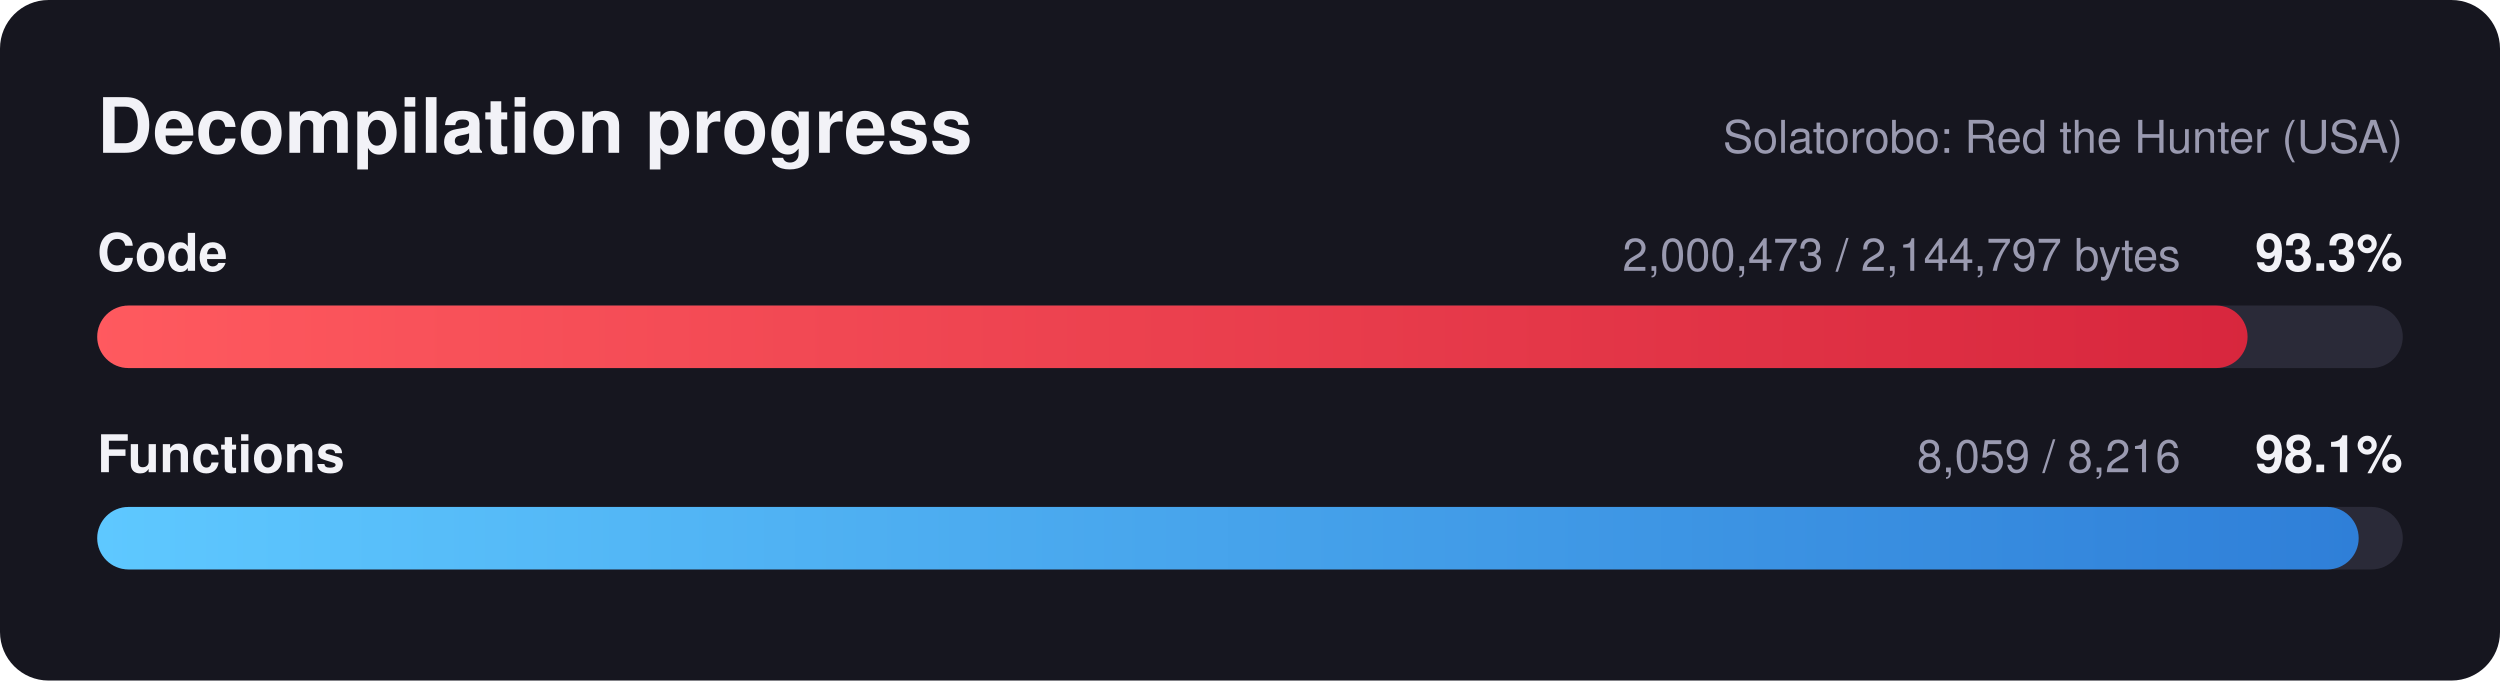
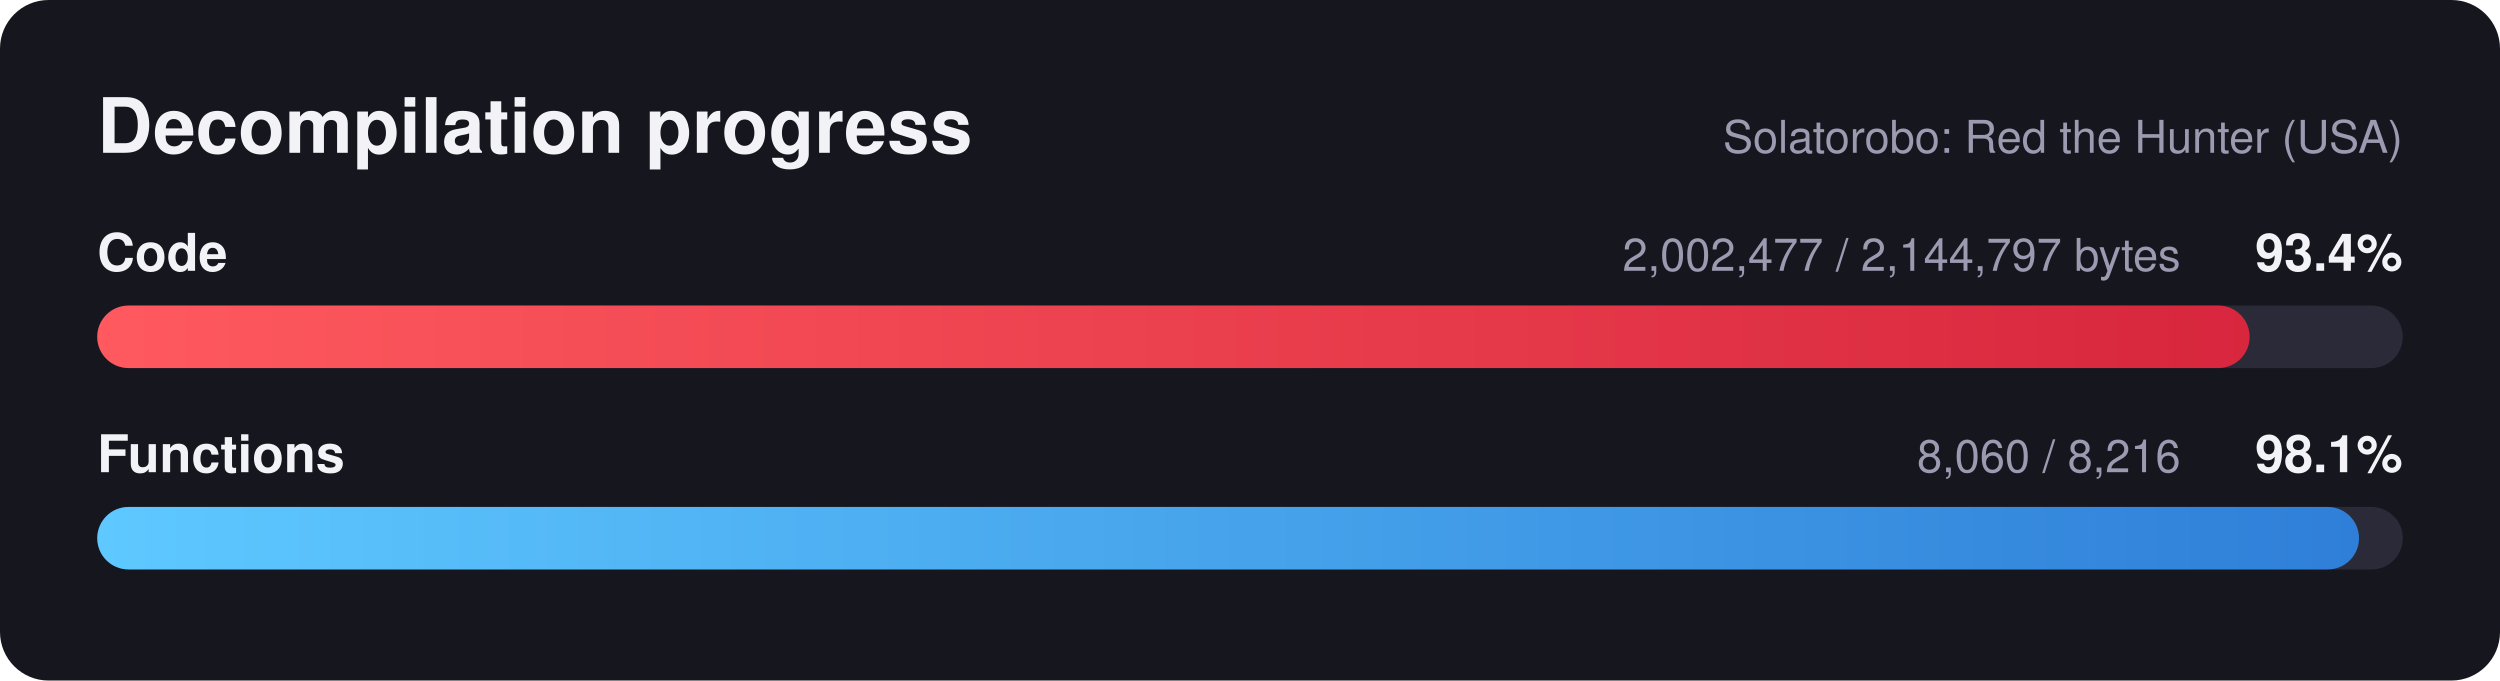
<svg xmlns="http://www.w3.org/2000/svg" width="720" height="196" viewBox="0 0 720 196" font-family="Segoe UI, Helvetica, Arial, sans-serif">
  <defs>
    <linearGradient id="red" x1="0" x2="1" y1="0" y2="0">
      <stop offset="0" stop-color="#ff5a5f" />
      <stop offset="1" stop-color="#d7263d" />
    </linearGradient>
    <linearGradient id="blue" x1="0" x2="1" y1="0" y2="0">
      <stop offset="0" stop-color="#5ec8ff" />
      <stop offset="1" stop-color="#2f7fd8" />
    </linearGradient>
  </defs>
  <rect width="720" height="196" rx="14" fill="#16161f" />
  <text x="28" y="44" fill="#f2f2f7" font-size="22" font-weight="700">Decompilation progress</text>
  <text x="692" y="44" fill="#9a9ab0" font-size="13" text-anchor="end">Solatorobo: Red the Hunter (USA)</text>
  <text x="28" y="78" fill="#f2f2f7" font-size="15" font-weight="600">Code</text>
-   <text x="692" y="78" fill="#f2f2f7" font-size="15" font-weight="700" text-anchor="end">93.3%</text>
-   <text x="628" y="78" fill="#9a9ab0" font-size="13" text-anchor="end">2,000,473 / 2,144,797 bytes</text>
+   <text x="692" y="78" fill="#f2f2f7" font-size="15" font-weight="700" text-anchor="end">93.4%</text>
+   <text x="628" y="78" fill="#9a9ab0" font-size="13" text-anchor="end">2,002,477 / 2,144,797 bytes</text>
  <rect x="28" y="88" width="664" height="18" rx="9.0" fill="#2a2a38" />
-   <rect x="28" y="88" width="619.3" height="18" rx="9.0" fill="url(#red)" />
+   <rect x="28" y="88" width="619.9" height="18" rx="9.0" fill="url(#red)" />
  <text x="28" y="136" fill="#f2f2f7" font-size="15" font-weight="600">Functions</text>
  <text x="692" y="136" fill="#f2f2f7" font-size="15" font-weight="700" text-anchor="end">98.1%</text>
-   <text x="628" y="136" fill="#9a9ab0" font-size="13" text-anchor="end">8,059 / 8,216</text>
+   <text x="628" y="136" fill="#9a9ab0" font-size="13" text-anchor="end">8,060 / 8,216</text>
  <rect x="28" y="146" width="664" height="18" rx="9.0" fill="#2a2a38" />
-   <rect x="28" y="146" width="651.3" height="18" rx="9.0" fill="url(#blue)" />
+   <rect x="28" y="146" width="651.4" height="18" rx="9.0" fill="url(#blue)" />
</svg>
